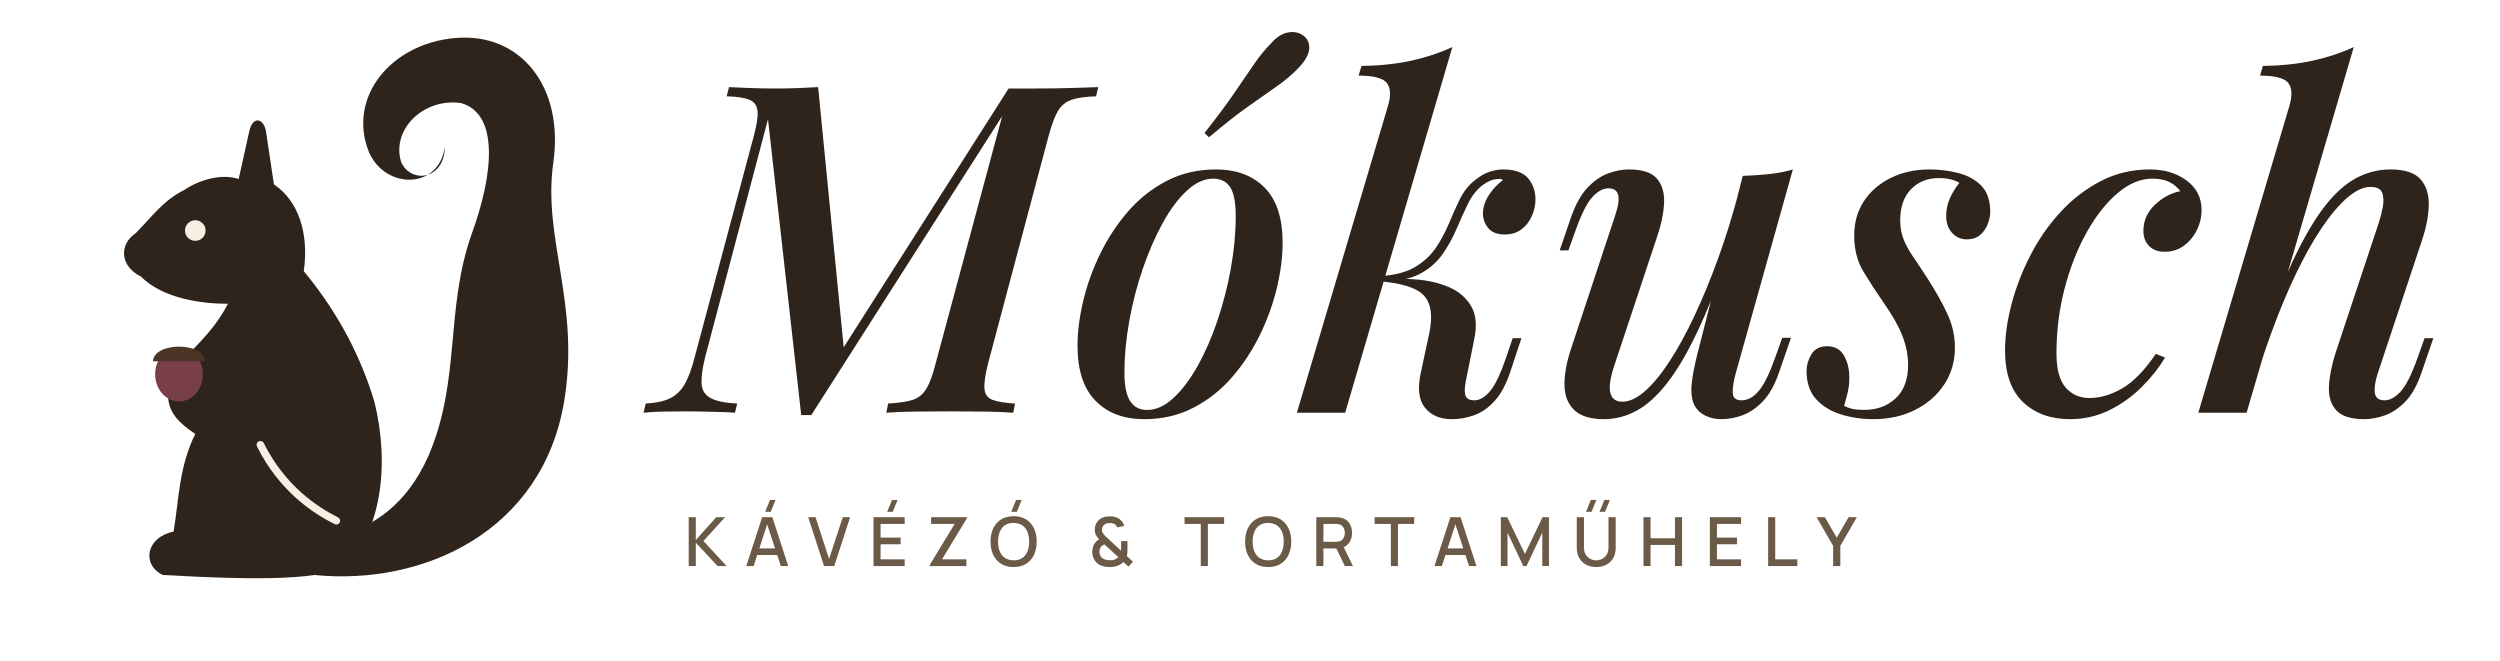
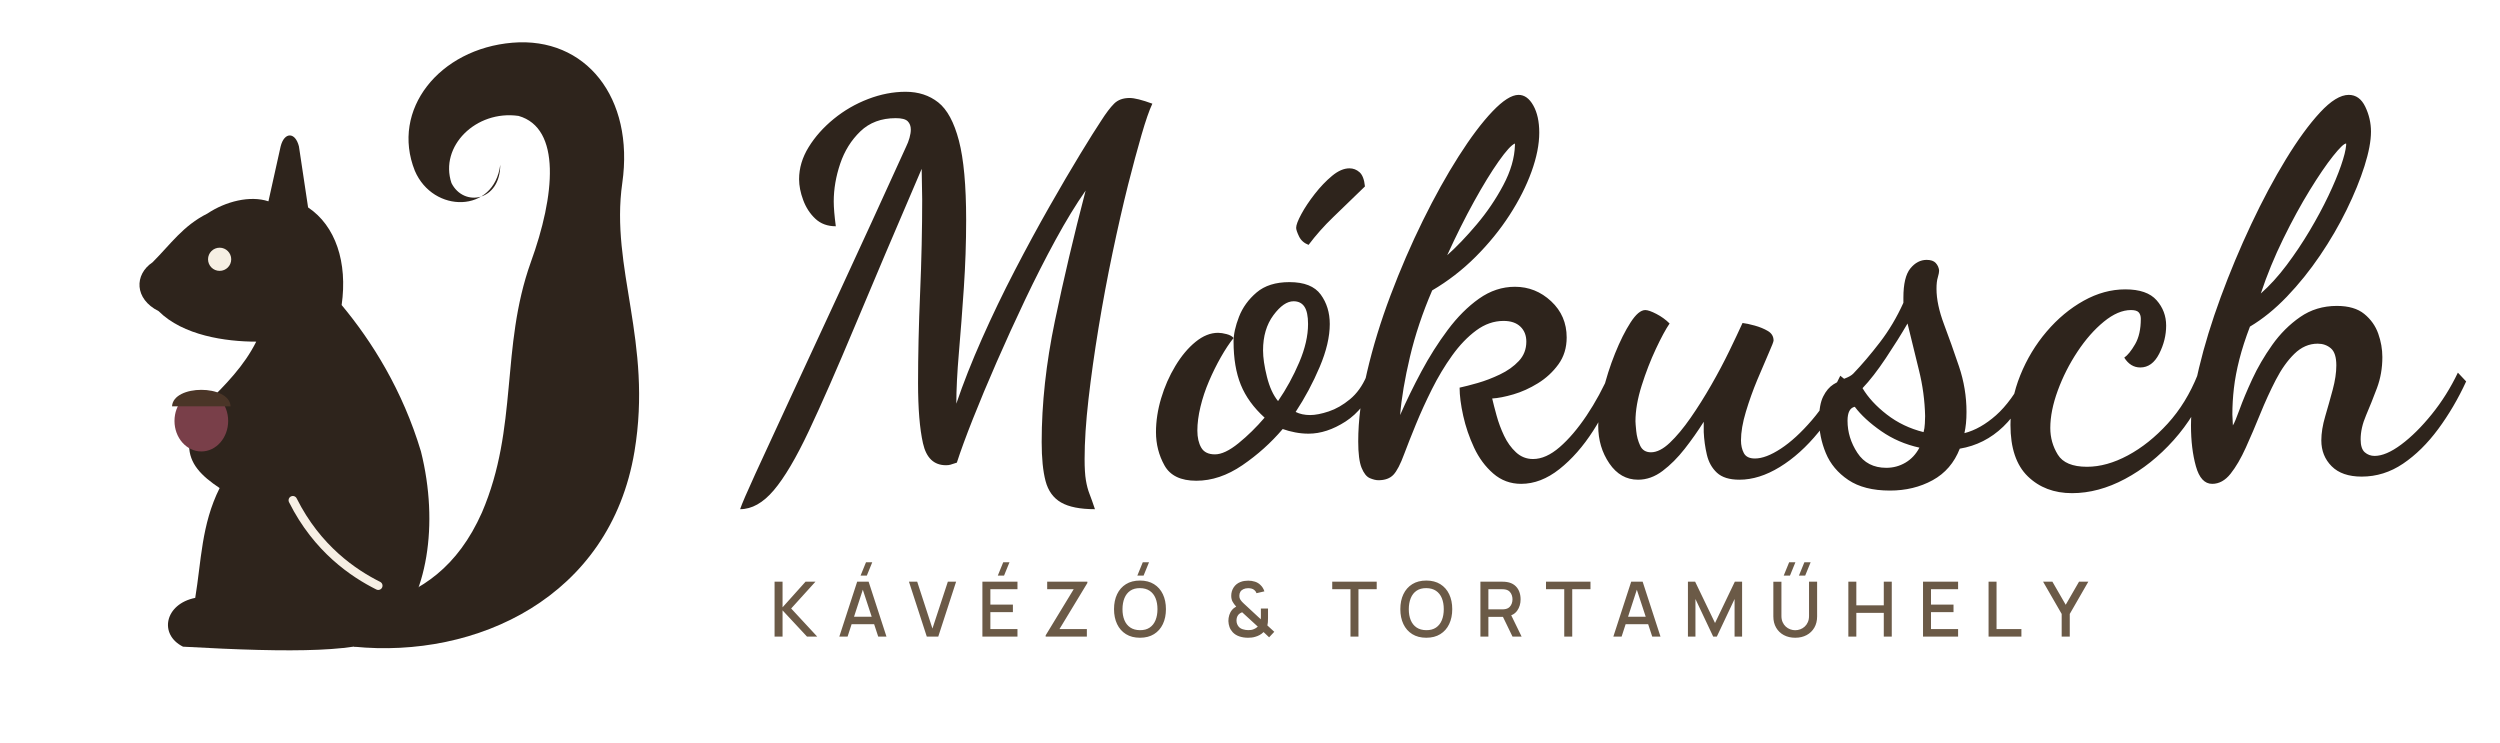
- <svg xmlns="http://www.w3.org/2000/svg" viewBox="0 0 424 112" role="img" aria-label="Mókusch kávézó és tortaműhely – logó">
+ <svg xmlns="http://www.w3.org/2000/svg" viewBox="0 0 377 112" role="img" aria-label="Mókusch kávézó és tortaműhely – logó">
  <g transform="translate(0 0) scale(0.92)">
    <path d="M58 106 C 78 108, 100 98, 104 74 C 107 56, 100 44, 102 30 C 104 16, 96 6, 84 7 C 72 8, 64 18, 68 28 C 71 35, 81 35, 82 27 C 82 33, 76 34, 74 30 C 72 24, 78 18, 85 19 C 92 21, 91 32, 87 43 C 82 57, 85 70, 79 84 C 75 93, 69 97, 62 99 Z" fill="#2E241C" />
    <path d="M30 106 C 26 104, 27 99, 32 98 C 33 92, 33 86, 36 80 C 33 78, 31 76, 31 73 C 28 70, 30 66, 34 66 C 37 63, 40 60, 42 56 C 37 56, 30 55, 26 51 C 22 49, 22 45, 25 43 C 28 40, 30 37, 34 35 C 37 33, 41 32, 44 33 L 46 24 C 46.6 21.6, 48.4 21.6, 49 24 L 50.5 34 C 55 37, 57 43, 56 50 C 61 56, 66 64, 69 74 C 72 86, 70 98, 64 104 C 60 107, 48 107, 30 106 Z" fill="#2E241C" />
    <circle cx="36" cy="42.5" r="1.9" fill="#F6EFE4" />
    <path d="M48 82 C 52 90, 58 94, 62 96" fill="none" stroke="#F6EFE4" stroke-width="1.4" stroke-linecap="round" />
    <g transform="translate(29 63)">
      <ellipse cx="4" cy="6" rx="4.4" ry="5" fill="#793F49" />
      <path d="M-0.8 3.6 C -0.6 0, 8.6 0, 8.8 3.6 Z" fill="#4A3527" />
    </g>
  </g>
-   <path d="M171.062 15.01H175.586Q178.596 15.01 181.397 14.932Q184.197 14.854 186.272 14.776L185.882 16.336Q183.23 16.414 181.748 16.921Q180.266 17.428 179.447 18.793Q178.628 20.158 177.848 23.044L167.552 61.732Q166.85 64.54 166.967 65.944Q167.084 67.348 168.332 67.816Q169.58 68.284 172.154 68.44L171.842 70.0Q169.829 69.844 167.037 69.805Q164.244 69.766 161.234 69.766Q157.958 69.766 155.017 69.805Q152.076 69.844 150.314 70.0L150.626 68.44Q153.356 68.284 154.799 67.816Q156.242 67.348 157.1 65.944Q157.958 64.54 158.66 61.732L169.97 19.69L137.6 70.39H135.884L130.252 20.22L119.582 60.624Q118.911 63.308 118.981 65Q119.051 66.693 120.471 67.488Q121.89 68.284 125.026 68.44L124.652 70.0Q123.778 69.922 122.351 69.883Q120.923 69.844 119.379 69.805Q117.834 69.766 116.493 69.766Q114.527 69.766 112.499 69.805Q110.471 69.844 109.145 70.0L109.52 68.44Q112.25 68.284 113.771 67.488Q115.292 66.693 116.212 65Q117.132 63.308 117.803 60.624L127.85 23.044Q128.63 20.158 128.474 18.793Q128.318 17.428 127.109 16.921Q125.9 16.414 123.248 16.336L123.638 14.776Q125.073 14.854 127.249 14.932Q129.425 15.01 131.828 15.01Q133.653 15.01 135.525 14.932Q137.397 14.854 138.754 14.776L143.091 58.893ZM205.756 30.298Q203.494 30.298 201.294 32.334Q199.095 34.37 197.192 37.833Q195.288 41.296 193.814 45.586Q192.34 49.876 191.521 54.462Q190.702 59.049 190.702 63.23Q190.702 66.521 191.677 68.027Q192.652 69.532 194.555 69.532Q196.802 69.532 198.993 67.52Q201.185 65.507 203.112 62.075Q205.038 58.643 206.481 54.369Q207.924 50.094 208.751 45.516Q209.578 40.937 209.578 36.632Q209.578 33.168 208.626 31.733Q207.675 30.298 205.756 30.298ZM182.746 58.643Q182.746 55.164 183.698 51.108Q184.649 47.052 186.568 43.098Q188.487 39.143 191.287 35.898Q194.087 32.654 197.839 30.696Q201.591 28.738 206.208 28.738Q211.434 28.738 214.484 31.827Q217.534 34.916 217.534 41.187Q217.534 44.666 216.582 48.722Q215.631 52.778 213.712 56.732Q211.793 60.687 208.993 63.932Q206.193 67.176 202.441 69.134Q198.689 71.092 194.072 71.092Q188.846 71.092 185.796 67.972Q182.746 64.852 182.746 58.643ZM204.274 22.56Q207.363 18.66 209.289 15.845Q211.216 13.029 212.651 10.931Q214.086 8.832 215.631 7.288Q217.004 5.728 218.571 5.486Q220.139 5.244 221.278 6.212Q222.261 7.179 221.996 8.598Q221.73 10.018 220.092 11.656Q218.642 13.169 216.551 14.636Q214.461 16.102 211.622 18.107Q208.782 20.111 205.054 23.278ZM228.142 70.0H219.952L235.396 17.974Q236.176 15.322 235.209 14.074Q234.242 12.826 230.42 12.826L230.903 11.188Q235.614 11.11 239.351 10.291Q243.087 9.472 246.316 7.99ZM248.594 64.68Q248.266 66.443 248.578 67.169Q248.89 67.894 250.029 67.894Q251.417 67.894 252.728 66.326Q254.038 64.758 255.473 60.546L256.55 57.364H258.032L256.144 63.058Q255.099 66.209 253.531 67.956Q251.963 69.704 250.076 70.398Q248.188 71.092 246.222 71.092Q243.274 71.092 241.683 69.158Q240.092 67.223 240.981 63.152L242.369 56.678Q243.336 52.263 241.574 50.211Q239.811 48.16 233.789 47.692V47.38Q236.909 47.146 240.092 47.388Q243.274 47.63 245.762 48.706Q248.25 49.782 249.506 51.92Q250.762 54.057 250.029 57.536ZM254.381 30.345Q253.414 30.345 252.712 30.657Q252.01 30.969 251.355 31.468Q249.904 32.622 248.937 34.619Q247.97 36.616 247.002 38.886Q246.035 41.156 244.616 43.16Q243.196 45.165 240.856 46.428Q238.516 47.692 234.725 47.614L233.945 47.692L234.101 46.834Q237.814 46.6 240.029 45.266Q242.244 43.932 243.555 41.975Q244.865 40.017 245.754 37.856Q246.644 35.696 247.611 33.738Q248.578 31.78 250.185 30.532Q251.542 29.456 252.728 29.097Q253.913 28.738 254.927 28.738Q258.016 28.738 259.272 30.36Q260.528 31.983 260.403 34.198Q260.34 35.446 259.755 36.741Q259.17 38.036 258.032 38.901Q256.893 39.767 255.208 39.767Q253.227 39.767 252.338 38.605Q251.448 37.443 251.511 36.008Q251.573 34.494 252.564 33.012Q253.554 31.53 254.896 30.548Q254.771 30.454 254.662 30.399Q254.553 30.345 254.381 30.345ZM293.256 42.887Q290.402 50.952 287.812 56.389Q285.222 61.826 282.687 65.047Q280.152 68.268 277.524 69.68Q274.895 71.092 272.025 71.092Q268.655 71.092 267.033 69.579Q265.41 68.066 265.34 65.421Q265.27 62.777 266.393 59.314L273.959 36.46Q274.739 34.136 274.435 33.036Q274.131 31.936 272.774 31.936Q271.448 31.936 270.075 33.41Q268.702 34.884 267.142 39.284L266.003 42.466H264.521L266.471 36.772Q267.641 33.496 269.287 31.78Q270.933 30.064 272.766 29.401Q274.599 28.738 276.252 28.738Q279.7 28.738 281.026 30.306Q282.352 31.874 282.227 34.463Q282.102 37.053 281.042 40.157L273.772 62.044Q271.744 68.128 275.176 68.128Q276.923 68.128 278.951 66.365Q280.979 64.602 283.116 61.342Q285.254 58.082 287.36 53.612Q289.466 49.143 291.416 43.769Q293.366 38.394 294.941 32.373ZM294.364 63.37Q293.818 65.414 293.873 66.654Q293.927 67.894 295.378 67.894Q296.985 67.894 298.35 66.217Q299.715 64.54 301.103 60.546L302.273 57.286H303.755L301.758 63.058Q300.682 66.256 299.052 67.988Q297.422 69.719 295.589 70.406Q293.756 71.092 291.977 71.092Q290.433 71.092 289.224 70.491Q288.015 69.891 287.406 68.799Q286.72 67.426 286.884 65.39Q287.048 63.354 287.843 60.172L295.565 29.83Q297.936 29.752 300.105 29.518Q302.273 29.284 304.067 28.738ZM312.772 68.846Q313.396 69.158 314.121 69.337Q314.847 69.516 316.188 69.516Q319.418 69.516 321.516 67.543Q323.614 65.57 323.614 61.904Q323.614 59.439 322.647 56.958Q321.68 54.478 319.464 51.342Q317.655 48.737 316.064 46.109Q314.472 43.48 314.472 39.954Q314.472 36.6 316.126 34.104Q317.78 31.608 320.681 30.173Q323.583 28.738 327.249 28.738Q329.714 28.738 332.077 29.331Q334.44 29.924 335.993 31.46Q337.545 32.997 337.545 35.961Q337.545 36.834 337.139 37.942Q336.734 39.05 335.868 39.822Q335.002 40.594 333.567 40.594Q332.1 40.594 331.086 39.51Q330.072 38.426 330.072 36.663Q330.072 35.04 330.704 33.621Q331.336 32.201 332.319 31.016Q331.008 30.204 328.809 30.204Q325.954 30.204 324.121 32.076Q322.288 33.948 322.272 37.349Q322.272 39.128 322.842 40.571Q323.411 42.014 324.472 43.55Q325.533 45.087 326.937 47.271Q329.012 50.516 330.283 53.253Q331.554 55.991 331.554 58.955Q331.554 62.465 329.737 65.211Q327.92 67.956 324.792 69.524Q321.664 71.092 317.702 71.092Q314.847 71.092 312.249 70.289Q309.652 69.485 308.022 67.707Q306.392 65.928 306.392 62.918Q306.392 61.467 307.211 60.094Q308.03 58.721 309.886 58.721Q311.836 58.721 312.741 60.312Q313.646 61.904 313.646 64.025Q313.646 65.523 313.326 66.724Q313.006 67.925 312.772 68.846ZM365.016 30.298Q362.068 30.298 359.182 32.724Q356.296 35.15 353.94 39.338Q351.585 43.527 350.181 48.839Q348.777 54.15 348.777 59.922Q348.777 63.947 350.337 65.726Q351.897 67.504 354.393 67.504Q357.092 67.504 359.931 65.866Q362.77 64.228 365.625 60.016L367.185 60.64Q365.672 63.214 363.246 65.632Q360.82 68.05 357.739 69.571Q354.658 71.092 351.07 71.092Q346.14 71.092 343.098 68.19Q340.056 65.289 340.056 59.454Q340.056 55.773 341.156 51.584Q342.256 47.396 344.339 43.332Q346.421 39.268 349.432 35.992Q352.443 32.716 356.265 30.727Q360.087 28.738 364.626 28.738Q368.339 28.738 370.866 30.626Q373.394 32.513 373.394 35.664Q373.394 37.349 372.614 38.972Q371.834 40.594 370.422 41.647Q369.01 42.7 367.138 42.7Q365.422 42.7 364.47 41.702Q363.519 40.703 363.519 39.174Q363.519 36.6 365.438 34.76Q367.356 32.919 369.79 32.42Q369.057 31.452 367.934 30.875Q366.81 30.298 365.016 30.298ZM381.022 70.0H372.832L388.276 17.974Q389.056 15.322 388.089 14.074Q387.122 12.826 383.3 12.826L383.783 11.188Q388.494 11.11 392.231 10.291Q395.967 9.472 399.196 7.99ZM383.128 58.534Q386.139 50.079 388.83 44.33Q391.521 38.582 394.149 35.15Q396.778 31.718 399.563 30.228Q402.347 28.738 405.405 28.738Q409.118 28.738 410.568 30.454Q412.019 32.17 411.918 34.892Q411.816 37.614 410.849 40.516L403.252 63.37Q402.597 65.429 402.776 66.662Q402.956 67.894 404.438 67.894Q405.764 67.894 407.136 66.42Q408.509 64.946 410.069 60.546L411.208 57.364H412.69L410.74 63.058Q409.648 66.334 408.002 68.05Q406.356 69.766 404.523 70.429Q402.69 71.092 400.959 71.092Q397.636 71.092 396.248 69.602Q394.859 68.112 394.992 65.499Q395.124 62.886 396.17 59.673L403.439 37.786Q403.845 36.569 404.118 35.134Q404.391 33.699 404.016 32.7Q403.642 31.702 402.035 31.702Q400.226 31.702 398.104 33.527Q395.982 35.352 393.728 38.706Q391.474 42.06 389.274 46.686Q387.075 51.311 385.062 56.873Q383.05 62.434 381.35 68.705Z" fill="#2E241C" />
+   <path d="M111.61 76.786Q112.0 75.616 113.911 71.443Q115.822 67.27 119.059 60.289Q122.296 53.308 126.742 43.714Q131.188 34.12 136.648 22.108Q136.96 21.484 137.155 20.782Q137.35 20.08 137.35 19.534Q137.35 18.754 136.882 18.286Q136.414 17.818 135.088 17.818Q131.812 17.818 129.745 19.807Q127.678 21.796 126.703 24.682Q125.728 27.568 125.728 30.376Q125.728 31.078 125.806 32.014Q125.884 32.95 126.04 34.12Q124.168 34.12 122.959 32.989Q121.75 31.858 121.126 30.181Q120.502 28.504 120.502 27.022Q120.502 24.526 121.945 22.186Q123.388 19.846 125.728 17.935Q128.068 16.024 130.915 14.932Q133.762 13.84 136.57 13.84Q139.456 13.84 141.484 15.439Q143.512 17.038 144.604 21.211Q145.696 25.384 145.696 33.184Q145.696 38.254 145.345 43.441Q144.994 48.628 144.604 53.152Q144.214 57.676 144.214 60.874Q145.774 56.272 148.075 51.085Q150.376 45.898 153.028 40.789Q155.68 35.68 158.254 31.156Q160.828 26.632 162.895 23.239Q164.962 19.846 166.054 18.208Q167.146 16.492 168.004 15.634Q168.862 14.776 170.344 14.776Q171.436 14.776 173.776 15.634Q173.074 17.116 172.138 20.353Q171.202 23.59 170.11 27.88Q168.94 32.56 167.77 38.137Q166.6 43.714 165.664 49.408Q164.728 55.102 164.143 60.211Q163.558 65.32 163.558 69.22Q163.558 71.248 163.753 72.418Q163.948 73.588 164.299 74.485Q164.65 75.382 165.118 76.786Q161.764 76.786 160.009 75.772Q158.254 74.758 157.669 72.535Q157.084 70.312 157.084 66.646Q157.084 57.988 159.073 48.433Q161.062 38.878 163.714 28.738Q161.53 31.858 159.19 36.148Q156.85 40.438 154.588 45.196Q152.326 49.954 150.298 54.595Q148.27 59.236 146.71 63.175Q145.15 67.114 144.292 69.766Q143.59 70.0 143.317 70.078Q143.044 70.156 142.654 70.156Q139.924 70.156 139.183 66.841Q138.442 63.526 138.442 57.754Q138.442 54.712 138.52 51.241Q138.598 47.77 138.754 44.143Q138.91 40.516 138.988 36.928Q139.066 33.34 139.066 30.064Q139.066 28.894 139.027 27.724Q138.988 26.554 138.988 25.462Q133.06 39.268 128.965 49.057Q124.87 58.846 121.984 64.969Q119.098 71.092 116.68 73.939Q114.262 76.786 111.61 76.786ZM180.406 72.496Q176.896 72.496 175.609 70.195Q174.322 67.894 174.322 65.164Q174.322 62.668 175.102 60.055Q175.882 57.442 177.247 55.18Q178.612 52.918 180.289 51.553Q181.966 50.188 183.682 50.188Q184.228 50.188 184.969 50.383Q185.71 50.578 186.022 50.968Q185.086 52.138 184.111 53.854Q183.136 55.57 182.317 57.481Q181.498 59.392 181.03 61.342Q180.562 63.292 180.562 64.93Q180.562 66.49 181.147 67.504Q181.732 68.518 183.214 68.518Q184.696 68.518 186.763 66.841Q188.83 65.164 190.702 62.98Q188.206 60.718 187.114 58.027Q186.022 55.336 186.022 51.514Q186.022 49.876 186.841 47.77Q187.66 45.664 189.493 44.104Q191.326 42.544 194.446 42.544Q197.8 42.544 199.165 44.416Q200.53 46.288 200.53 48.862Q200.53 51.748 199.009 55.336Q197.488 58.924 195.382 62.122Q196.318 62.59 197.566 62.59Q198.736 62.59 200.374 62.044Q202.012 61.498 203.572 60.211Q205.132 58.924 206.068 56.74L207.472 57.754Q205.756 61.732 202.909 63.565Q200.062 65.398 197.332 65.398Q196.318 65.398 195.304 65.203Q194.29 65.008 193.432 64.696Q190.78 67.816 187.348 70.156Q183.916 72.496 180.406 72.496ZM192.73 60.484Q194.602 57.754 195.928 54.634Q197.254 51.514 197.254 48.862Q197.254 47.068 196.708 46.249Q196.162 45.43 195.07 45.43Q193.588 45.43 192.028 47.536Q190.468 49.642 190.468 52.84Q190.468 54.478 191.053 56.818Q191.638 59.158 192.73 60.484ZM197.332 36.928Q196.318 36.538 195.889 35.641Q195.46 34.744 195.46 34.354Q195.46 33.73 196.24 32.287Q197.02 30.844 198.268 29.245Q199.516 27.646 200.881 26.515Q202.246 25.384 203.494 25.384Q204.352 25.384 205.015 25.969Q205.678 26.554 205.834 28.114Q203.104 30.766 201.037 32.755Q198.97 34.744 197.332 36.928ZM229.39 72.964Q226.972 72.964 225.178 71.404Q223.384 69.844 222.292 67.504Q221.2 65.164 220.654 62.707Q220.108 60.25 220.108 58.456Q221.2 58.222 222.838 57.754Q224.476 57.286 226.192 56.467Q227.908 55.648 229.039 54.439Q230.17 53.23 230.17 51.514Q230.17 50.11 229.273 49.252Q228.376 48.394 226.738 48.394Q224.554 48.394 222.604 49.837Q220.654 51.28 218.977 53.62Q217.3 55.96 215.935 58.69Q214.57 61.42 213.517 63.994Q212.464 66.568 211.762 68.44Q210.904 70.78 210.124 71.599Q209.344 72.418 207.862 72.418Q207.316 72.418 206.575 72.106Q205.834 71.794 205.327 70.546Q204.82 69.298 204.82 66.568Q204.82 61.81 206.146 56.116Q207.472 50.422 209.695 44.533Q211.918 38.644 214.57 33.262Q217.222 27.88 219.952 23.59Q222.682 19.3 225.061 16.804Q227.44 14.308 229.0 14.308Q230.326 14.308 231.223 15.907Q232.12 17.506 232.12 20.002Q232.12 22.654 230.95 25.891Q229.78 29.128 227.635 32.443Q225.49 35.758 222.526 38.722Q219.562 41.686 215.974 43.792Q213.79 48.862 212.62 53.815Q211.45 58.768 211.138 62.59Q212.542 59.392 214.336 56.038Q216.13 52.684 218.314 49.759Q220.498 46.834 223.033 45.04Q225.568 43.246 228.454 43.246Q231.574 43.246 233.914 45.43Q236.254 47.614 236.254 50.89Q236.254 53.23 235.006 54.946Q233.758 56.662 231.925 57.793Q230.092 58.924 228.22 59.47Q226.348 60.016 225.022 60.094Q225.256 61.108 225.685 62.668Q226.114 64.228 226.816 65.71Q227.518 67.192 228.61 68.206Q229.702 69.22 231.184 69.22Q233.134 69.22 235.201 67.426Q237.268 65.632 239.257 62.668Q241.246 59.704 242.806 56.116L243.898 57.442Q242.572 61.342 240.271 64.93Q237.97 68.518 235.162 70.741Q232.354 72.964 229.39 72.964ZM218.236 38.488Q220.342 36.616 222.682 33.847Q225.022 31.078 226.699 27.919Q228.376 24.76 228.454 21.874Q228.454 21.796 228.454 21.757Q228.454 21.718 228.454 21.64Q227.674 21.952 225.997 24.331Q224.32 26.71 222.292 30.376Q220.264 34.042 218.236 38.488ZM247.018 72.34Q244.366 72.34 242.689 69.883Q241.012 67.426 241.012 64.228Q241.012 62.044 241.714 59.08Q242.416 56.116 243.547 53.308Q244.678 50.5 245.887 48.628Q247.096 46.756 248.11 46.756Q248.656 46.756 249.787 47.341Q250.918 47.926 251.776 48.784Q250.918 50.032 249.709 52.606Q248.5 55.18 247.564 58.144Q246.628 61.108 246.628 63.526Q246.628 63.838 246.745 65.008Q246.862 66.178 247.33 67.192Q247.798 68.206 248.968 68.206Q250.294 68.206 251.815 66.763Q253.336 65.32 254.935 63.019Q256.534 60.718 258.055 58.066Q259.576 55.414 260.785 52.918Q261.994 50.422 262.774 48.706Q263.476 48.784 264.607 49.096Q265.738 49.408 266.596 49.915Q267.454 50.422 267.454 51.358Q267.454 51.592 266.713 53.269Q265.972 54.946 264.997 57.286Q264.022 59.626 263.281 62.083Q262.54 64.54 262.54 66.412Q262.54 67.504 262.969 68.323Q263.398 69.142 264.646 69.142Q266.284 69.142 268.546 67.66Q270.808 66.178 273.226 63.37Q275.644 60.562 277.516 56.662L278.686 57.598Q276.97 61.81 274.24 65.164Q271.51 68.518 268.39 70.429Q265.27 72.34 262.306 72.34Q260.044 72.34 258.913 71.287Q257.782 70.234 257.392 68.557Q257.002 66.88 256.924 65.164Q256.924 64.774 256.924 64.345Q256.924 63.916 256.924 63.604Q255.598 65.71 254.038 67.699Q252.478 69.688 250.723 71.014Q248.968 72.34 247.018 72.34ZM285.004 73.978Q281.104 73.978 278.725 72.379Q276.346 70.78 275.332 68.323Q274.318 65.866 274.318 63.292Q274.318 61.03 274.942 59.782Q275.566 58.534 276.502 57.949Q277.438 57.364 278.257 57.052Q279.076 56.74 279.466 56.35Q281.416 54.322 283.483 51.631Q285.55 48.94 287.032 45.664V44.884Q287.032 41.764 288.085 40.477Q289.138 39.19 290.542 39.19Q291.478 39.19 291.907 39.658Q292.336 40.126 292.414 40.75Q292.414 41.218 292.219 41.842Q292.024 42.466 292.024 43.558Q292.024 45.898 293.155 48.901Q294.286 51.904 295.417 55.258Q296.548 58.612 296.548 62.122Q296.548 63.058 296.47 63.838Q296.392 64.618 296.236 65.32Q298.654 64.696 300.994 62.629Q303.334 60.562 305.44 56.506L306.376 57.208Q304.894 61.654 302.086 64.345Q299.278 67.036 295.534 67.66Q294.286 70.858 291.439 72.418Q288.592 73.978 285.004 73.978ZM284.458 70.546Q286.018 70.546 287.344 69.766Q288.67 68.986 289.45 67.504Q286.252 66.802 283.678 65.008Q281.104 63.214 279.7 61.342Q278.608 61.576 278.608 63.448Q278.608 66.022 280.09 68.284Q281.572 70.546 284.458 70.546ZM290.074 65.164Q290.23 64.618 290.269 63.877Q290.308 63.136 290.308 62.746Q290.23 59.236 289.372 55.804Q288.514 52.372 287.656 48.784Q286.252 51.202 284.38 54.01Q282.508 56.818 280.87 58.534Q282.118 60.64 284.536 62.512Q286.954 64.384 290.074 65.164ZM312.46 74.368Q308.404 74.368 305.791 71.833Q303.178 69.298 303.178 64.072Q303.178 60.25 304.66 56.584Q306.142 52.918 308.638 49.993Q311.134 47.068 314.215 45.352Q317.296 43.636 320.494 43.636Q323.77 43.636 325.213 45.274Q326.656 46.912 326.656 49.096Q326.656 51.28 325.603 53.347Q324.55 55.414 322.756 55.414Q321.274 55.414 320.338 53.932Q321.118 53.386 321.976 51.904Q322.834 50.422 322.834 48.082Q322.834 47.458 322.522 47.107Q322.21 46.756 321.352 46.756Q319.402 46.756 317.257 48.511Q315.112 50.266 313.279 53.035Q311.446 55.804 310.315 58.885Q309.184 61.966 309.184 64.54Q309.184 66.724 310.315 68.557Q311.446 70.39 314.722 70.39Q317.686 70.39 320.884 68.674Q324.082 66.958 326.89 63.877Q329.698 60.796 331.414 56.506L332.974 57.91Q331.102 62.668 327.787 66.373Q324.472 70.078 320.455 72.223Q316.438 74.368 312.46 74.368ZM333.598 72.964Q331.882 72.964 331.141 70.312Q330.4 67.66 330.4 64.15Q330.4 60.562 331.609 55.492Q332.818 50.422 334.885 44.806Q336.952 39.19 339.487 33.808Q342.022 28.426 344.713 24.019Q347.404 19.612 349.861 16.96Q352.318 14.308 354.19 14.308Q355.828 14.308 356.686 16.102Q357.544 17.896 357.544 19.846Q357.544 21.952 356.569 25.033Q355.594 28.114 353.878 31.624Q352.162 35.134 349.861 38.527Q347.56 41.92 344.869 44.728Q342.178 47.536 339.292 49.252Q338.278 51.904 337.693 54.205Q337.108 56.506 336.874 58.534Q336.64 60.562 336.64 62.512Q336.64 62.902 336.679 63.331Q336.718 63.76 336.718 64.15Q337.03 63.682 337.732 61.732Q338.434 59.782 339.643 57.169Q340.852 54.556 342.646 52.021Q344.44 49.486 346.858 47.809Q349.276 46.132 352.396 46.132Q355.048 46.132 356.53 47.341Q358.012 48.55 358.636 50.305Q359.26 52.06 359.26 53.854Q359.26 56.35 358.441 58.534Q357.622 60.718 356.803 62.629Q355.984 64.54 355.984 66.256Q355.984 67.66 356.608 68.206Q357.232 68.752 358.09 68.752Q359.806 68.752 362.107 67.036Q364.408 65.32 366.709 62.473Q369.01 59.626 370.648 56.194L371.896 57.52Q370.102 61.42 367.684 64.696Q365.266 67.972 362.38 69.922Q359.494 71.872 356.14 71.872Q353.176 71.872 351.616 70.312Q350.056 68.752 350.056 66.412Q350.056 64.774 350.641 62.785Q351.226 60.796 351.772 58.768Q352.318 56.74 352.318 55.102Q352.318 53.23 351.499 52.528Q350.68 51.826 349.51 51.826Q347.56 51.826 346.0 53.347Q344.44 54.868 343.192 57.286Q341.944 59.704 340.852 62.395Q339.76 65.086 338.668 67.504Q337.576 69.922 336.367 71.443Q335.158 72.964 333.598 72.964ZM340.93 44.26Q342.958 42.466 344.83 39.97Q346.702 37.474 348.301 34.783Q349.9 32.092 351.109 29.557Q352.318 27.022 353.02 24.994Q353.722 22.966 353.8 21.874Q353.8 21.796 353.8 21.757Q353.8 21.718 353.8 21.64Q353.332 21.64 351.811 23.551Q350.29 25.462 348.301 28.699Q346.312 31.936 344.323 35.992Q342.334 40.048 340.93 44.26Z" fill="#2E241C" />
  <path d="M116.805 96.0V87.72H118.009V91.584L121.474 87.72H122.969L119.308 91.76L123.237 96.0H121.696L118.009 92.044V96.0ZM130.717 86.8H129.774L130.594 84.787H131.537ZM126.569 96.0 129.26 87.72H130.989L133.68 96.0H132.434L129.954 88.445H130.268L127.815 96.0ZM127.965 94.133V93.006H132.289V94.133ZM139.76 96.0 137.07 87.72H138.315L140.612 94.785L142.934 87.72H144.18L141.489 96.0ZM151.411 86.8H150.468L151.288 84.787H152.231ZM148.145 96.0V87.72H153.435V88.855H149.348V91.174H152.745V92.309H149.348V94.865H153.435V96.0ZM157.685 96.0V95.812L161.913 88.855H157.915V87.72H163.975V87.915L159.77 94.861H163.899V96.0ZM172.453 86.8H171.51L172.331 84.787H173.274ZM171.909 96.172Q170.669 96.172 169.794 95.628Q168.919 95.084 168.457 94.112Q167.995 93.14 167.995 91.86Q167.995 90.58 168.457 89.608Q168.919 88.636 169.794 88.092Q170.669 87.547 171.909 87.547Q173.149 87.547 174.024 88.092Q174.899 88.636 175.361 89.608Q175.823 90.58 175.823 91.86Q175.823 93.14 175.361 94.112Q174.899 95.084 174.024 95.628Q173.149 96.172 171.909 96.172ZM171.909 95.03Q172.789 95.038 173.374 94.64Q173.96 94.242 174.253 93.526Q174.546 92.809 174.546 91.86Q174.546 90.911 174.253 90.201Q173.96 89.491 173.374 89.094Q172.789 88.698 171.909 88.69Q171.029 88.682 170.446 89.079Q169.862 89.476 169.569 90.193Q169.276 90.911 169.272 91.86Q169.268 92.809 169.561 93.518Q169.854 94.227 170.442 94.625Q171.029 95.022 171.909 95.03ZM188.189 96.172Q187.497 96.172 186.892 95.969Q186.288 95.766 185.881 95.329Q185.561 94.976 185.41 94.555Q185.258 94.133 185.241 93.654Q185.239 93.188 185.376 92.747Q185.513 92.307 185.805 91.963Q185.937 91.802 186.097 91.686Q186.257 91.569 186.422 91.477Q186.052 91.074 185.861 90.709Q185.67 90.344 185.67 89.84Q185.67 89.142 186.038 88.582Q186.406 88.021 187.047 87.77Q187.34 87.651 187.644 87.607Q187.947 87.563 188.239 87.563Q188.756 87.563 189.239 87.714Q189.722 87.866 190.063 88.203Q190.282 88.402 190.435 88.656Q190.589 88.91 190.669 89.177L189.484 89.453Q189.389 89.177 189.162 88.985Q188.973 88.816 188.722 88.757Q188.471 88.698 188.223 88.698Q187.815 88.698 187.491 88.851Q187.19 88.997 187.042 89.247Q186.893 89.497 186.893 89.848Q186.893 90.156 187.002 90.347Q187.112 90.537 187.292 90.744Q187.403 90.865 187.554 91.004Q187.706 91.143 187.867 91.293L190.125 93.389Q190.136 93.261 190.14 93.118Q190.144 92.975 190.144 92.845L190.14 91.768H191.217V93.19Q191.217 93.55 191.195 93.84Q191.173 94.129 191.121 94.317L192.16 95.275L191.382 96.107L190.546 95.314Q190.286 95.578 189.956 95.759Q189.626 95.941 189.293 96.027Q189.015 96.113 188.742 96.143Q188.469 96.172 188.189 96.172ZM188.227 95.022Q188.457 95.022 188.651 94.997Q188.844 94.971 189.024 94.896Q189.268 94.798 189.419 94.695Q189.571 94.591 189.676 94.493L187.319 92.332Q187.139 92.395 186.986 92.496Q186.834 92.598 186.725 92.73Q186.594 92.897 186.528 93.116Q186.462 93.336 186.464 93.589Q186.468 93.869 186.555 94.094Q186.642 94.319 186.79 94.497Q187.02 94.775 187.429 94.899Q187.838 95.022 188.227 95.022ZM203.652 96.0V88.855H200.9V87.72H207.608V88.855H204.856V96.0ZM215.084 96.172Q213.844 96.172 212.969 95.628Q212.094 95.084 211.632 94.112Q211.17 93.14 211.17 91.86Q211.17 90.58 211.632 89.608Q212.094 88.636 212.969 88.092Q213.844 87.547 215.084 87.547Q216.324 87.547 217.199 88.092Q218.074 88.636 218.536 89.608Q218.998 90.58 218.998 91.86Q218.998 93.14 218.536 94.112Q218.074 95.084 217.199 95.628Q216.324 96.172 215.084 96.172ZM215.084 95.03Q215.964 95.038 216.549 94.64Q217.135 94.242 217.428 93.526Q217.721 92.809 217.721 91.86Q217.721 90.911 217.428 90.201Q217.135 89.491 216.549 89.094Q215.964 88.698 215.084 88.69Q214.204 88.682 213.62 89.079Q213.037 89.476 212.744 90.193Q212.45 90.911 212.447 91.86Q212.443 92.809 212.736 93.518Q213.029 94.227 213.617 94.625Q214.204 95.022 215.084 95.03ZM223.246 96.0V87.72H226.592Q226.713 87.72 226.891 87.729Q227.07 87.737 227.229 87.766Q227.922 87.873 228.385 88.237Q228.848 88.6 229.077 89.151Q229.306 89.702 229.306 90.373Q229.306 91.362 228.8 92.077Q228.294 92.792 227.282 92.968L226.792 93.025H224.449V96.0ZM228.087 96.0 226.454 92.63 227.666 92.32 229.46 96.0ZM224.449 91.891H226.546Q226.659 91.891 226.8 91.879Q226.941 91.868 227.068 91.837Q227.438 91.749 227.661 91.517Q227.884 91.285 227.984 90.981Q228.083 90.677 228.083 90.373Q228.083 90.068 227.984 89.764Q227.884 89.46 227.661 89.228Q227.438 88.997 227.068 88.908Q226.941 88.876 226.8 88.865Q226.659 88.855 226.546 88.855H224.449ZM235.889 96.0V88.855H233.137V87.72H239.845V88.855H237.093V96.0ZM243.292 96.0 245.983 87.72H247.712L250.403 96.0H249.157L246.677 88.445H246.991L244.538 96.0ZM244.687 94.133V93.006H249.011V94.133ZM254.54 96.0V87.72H255.628L258.626 93.949L261.612 87.72H262.708V95.996H261.574V90.331L258.898 96.0H258.35L255.674 90.331V96.0ZM270.721 96.172Q269.747 96.172 269.003 95.774Q268.26 95.375 267.84 94.652Q267.42 93.928 267.42 92.952V87.728L268.639 87.72V92.891Q268.639 93.418 268.818 93.82Q268.996 94.221 269.295 94.493Q269.594 94.764 269.966 94.901Q270.337 95.038 270.721 95.038Q271.112 95.038 271.484 94.899Q271.855 94.76 272.152 94.489Q272.45 94.217 272.626 93.816Q272.802 93.414 272.802 92.891V87.72H274.021V92.952Q274.021 93.926 273.602 94.65Q273.182 95.373 272.438 95.773Q271.694 96.172 270.721 96.172ZM272.223 86.8H271.28L272.101 84.787H273.044ZM269.927 86.8H268.984L269.805 84.787H270.748ZM278.731 96.0V87.72H279.935V91.289H284.075V87.72H285.279V96.0H284.075V92.424H279.935V96.0ZM289.991 96.0V87.72H295.281V88.855H291.194V91.174H294.591V92.309H291.194V94.865H295.281V96.0ZM299.876 96.0V87.72H301.079V94.865H304.828V96.0ZM310.901 96.0V92.581L308.099 87.72H309.502L311.51 91.201L313.515 87.72H314.918L312.12 92.581V96.0Z" fill="#6B5A47" />
</svg>
